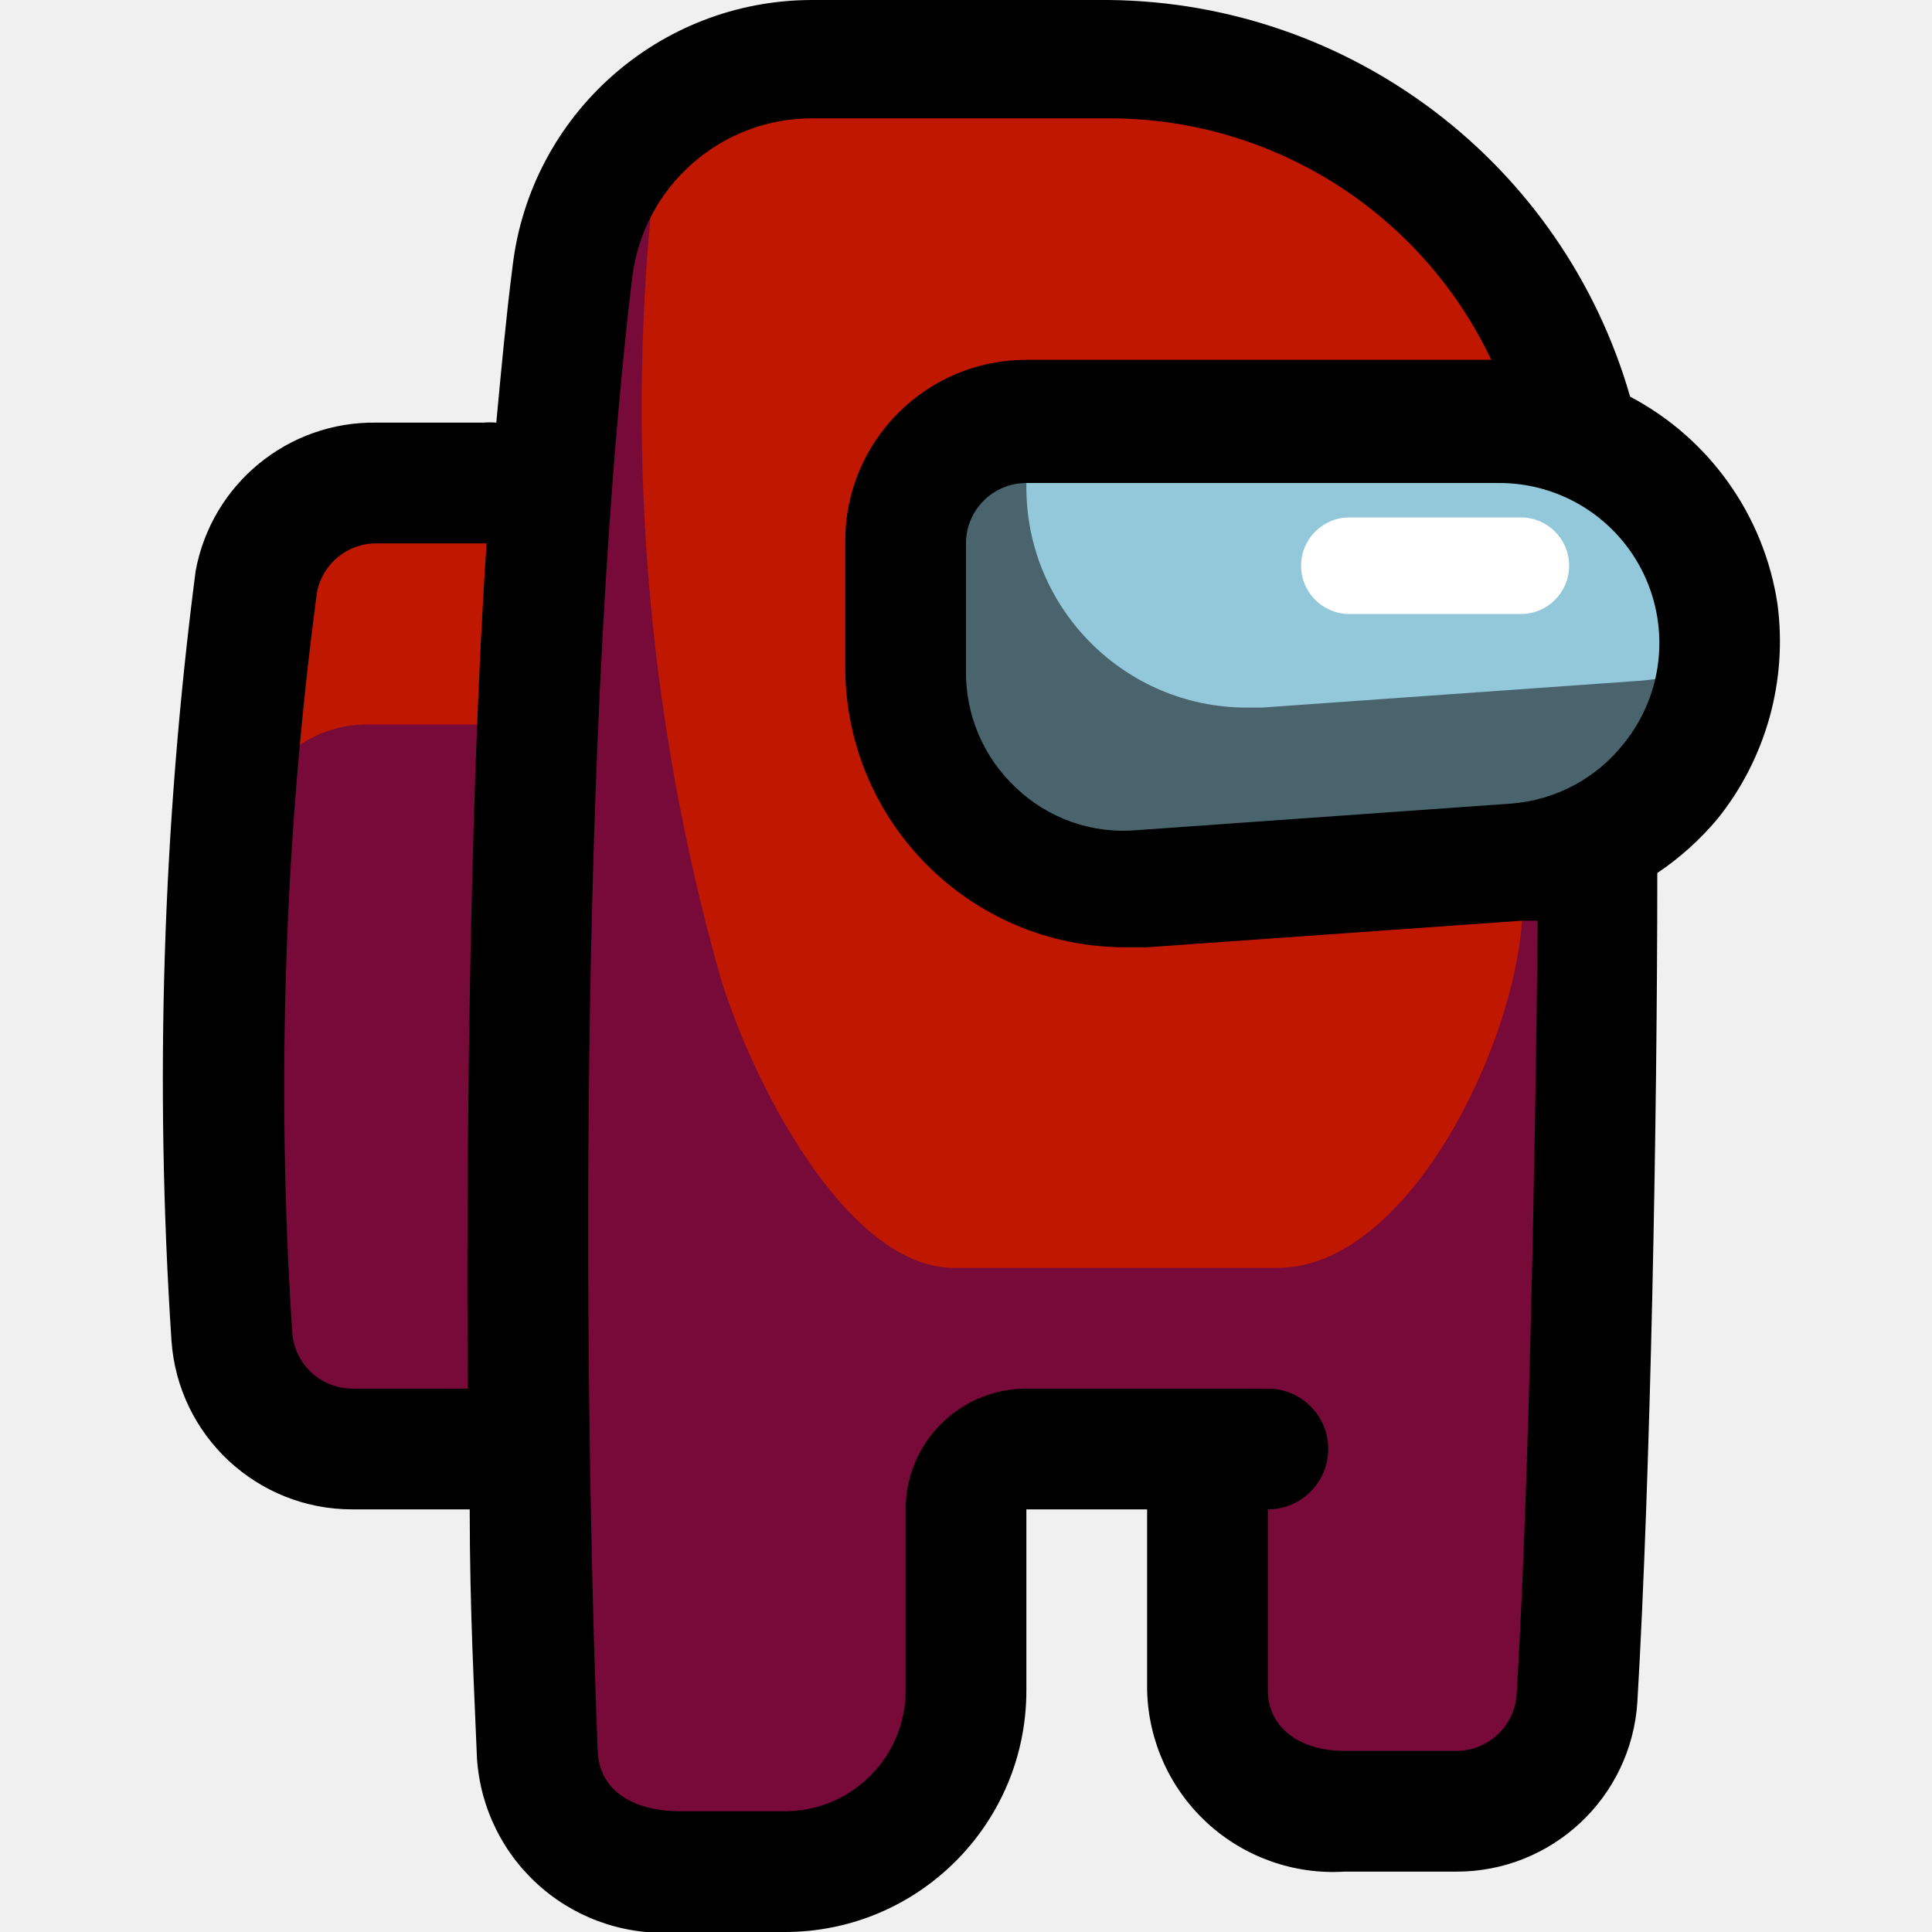
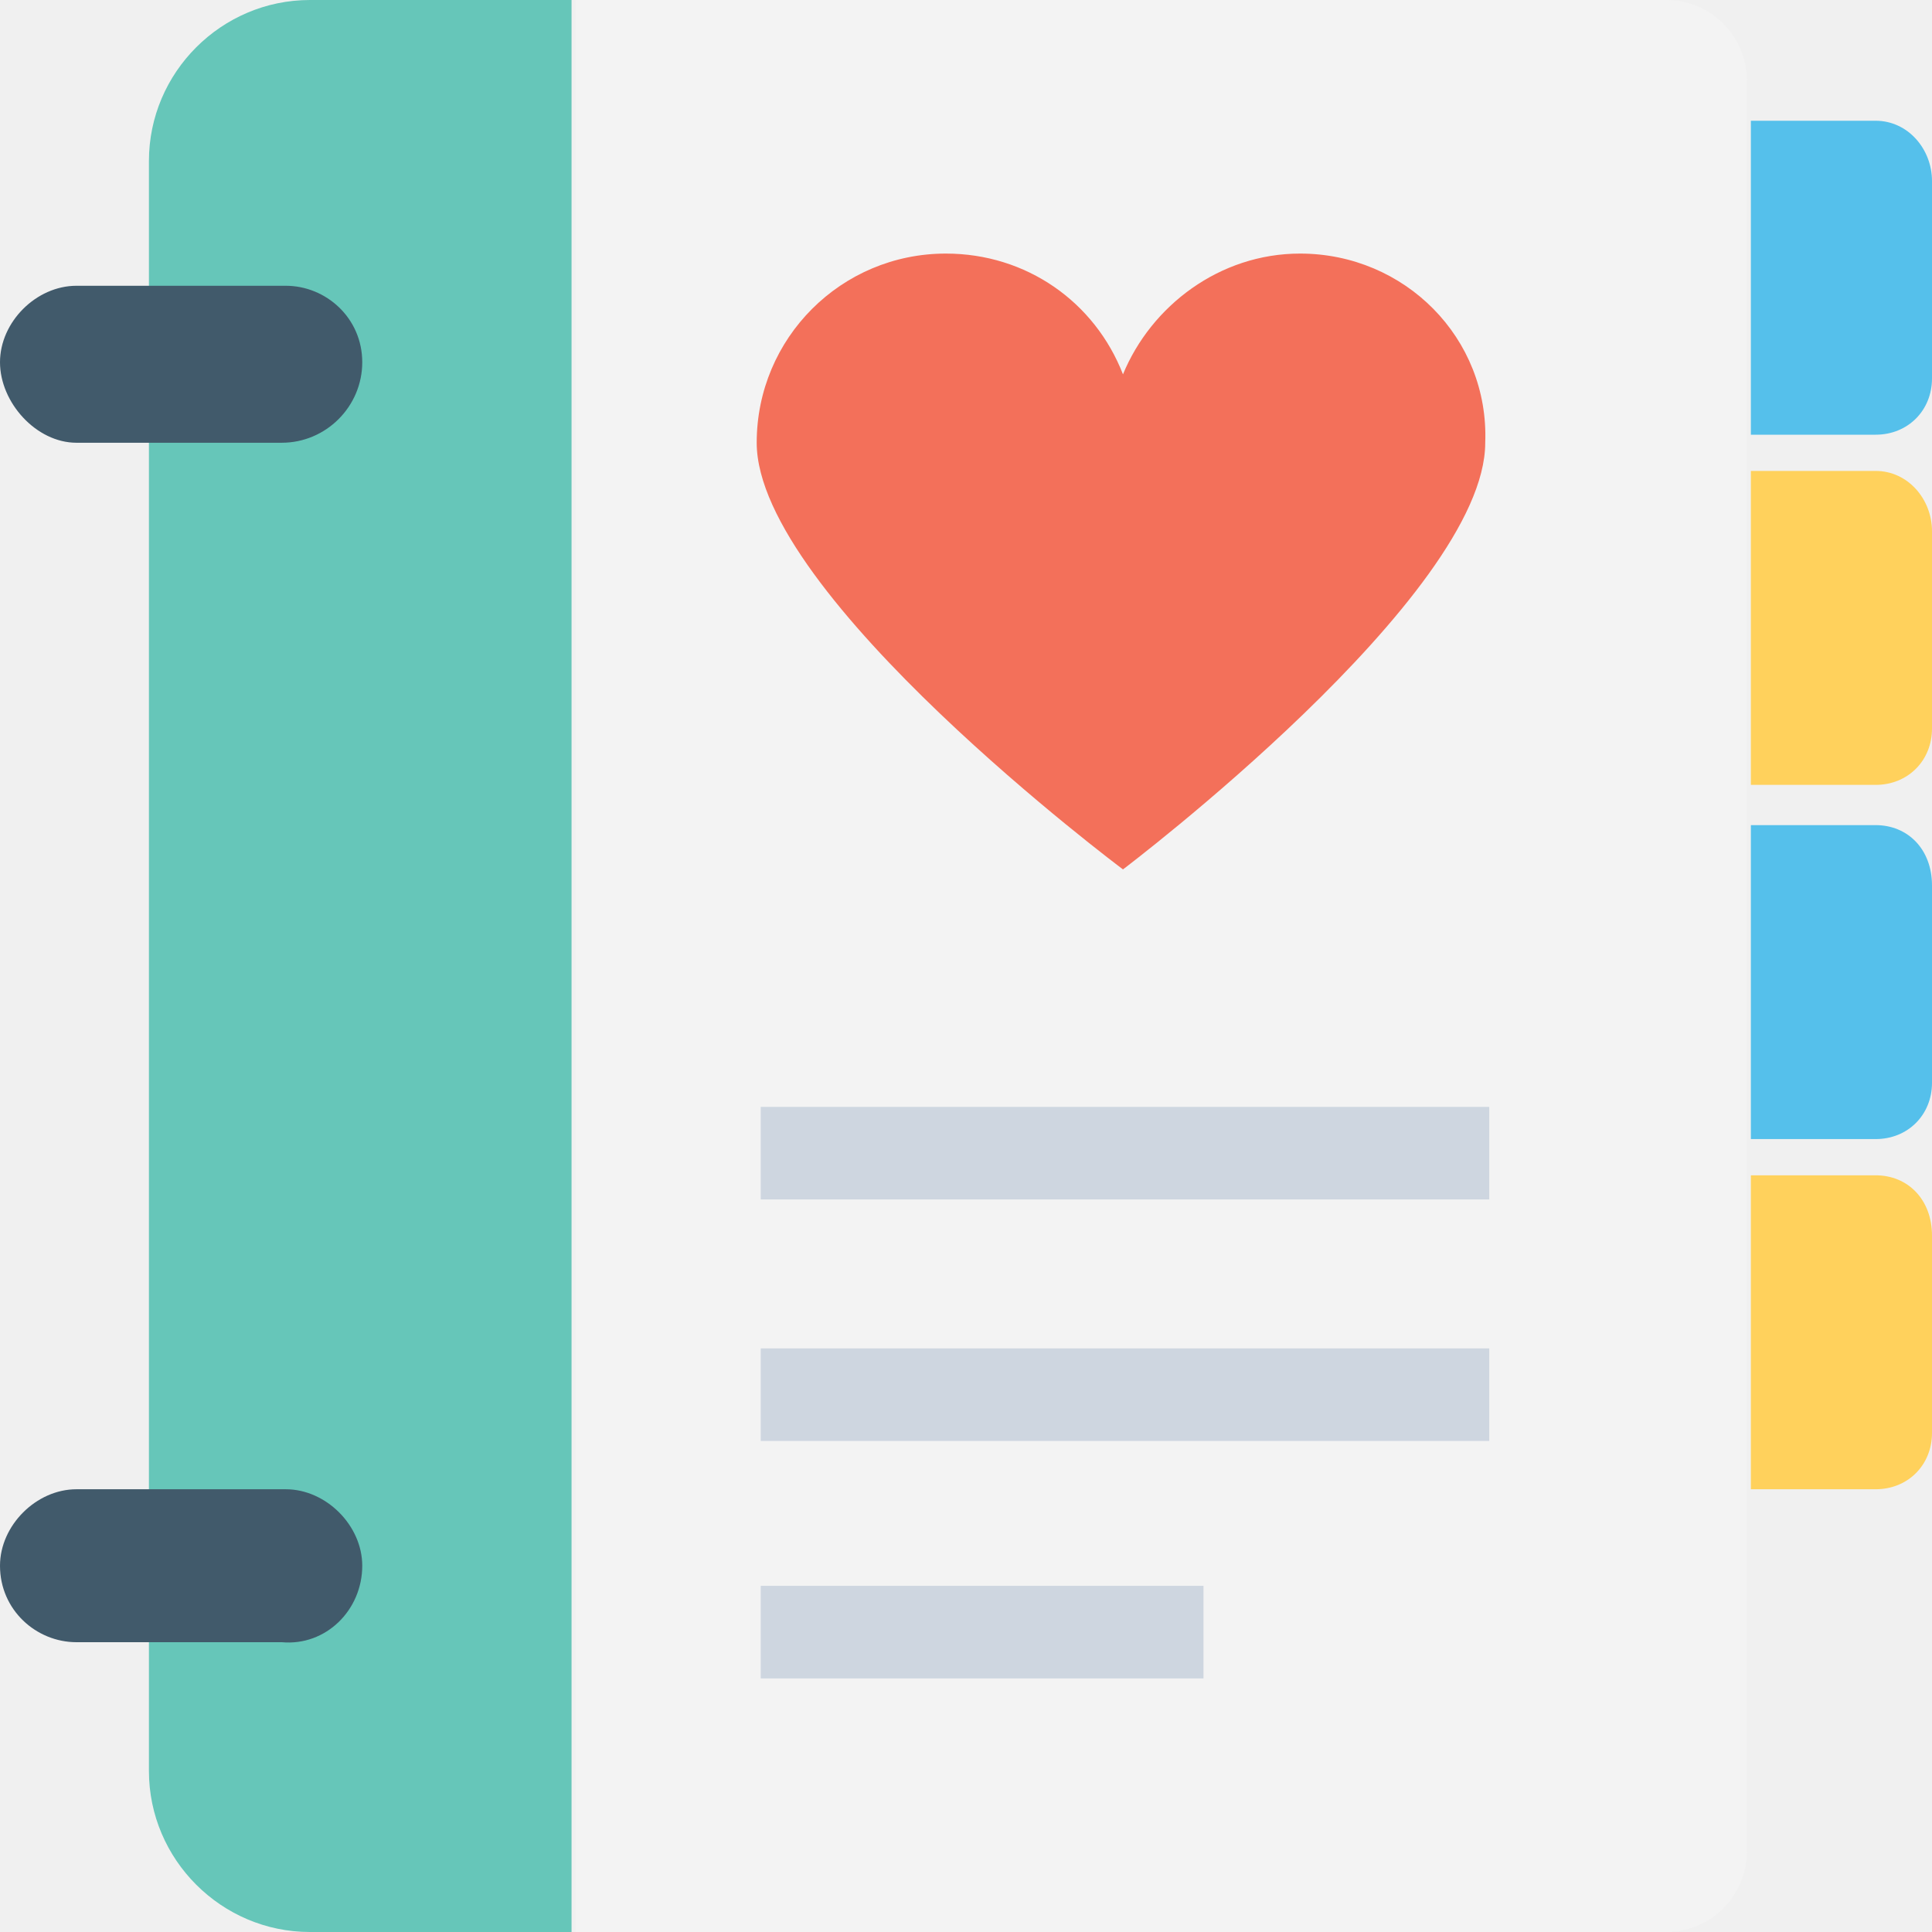
- <svg xmlns="http://www.w3.org/2000/svg" viewBox="0 0 32 32">
-   <g id="among_us_9" data-name="among us 9">
-     <path d="M11.27,31A2.11,2.11,0,0,1,8.9,29.08c-.16-4-.42-16.18.58-24.55a4,4,0,0,1,4-3.53h4.93a8,8,0,0,1,8,7.73c.16,5.88.08,13.89-.25,19.4a2,2,0,0,1-2,1.87H22.27A2.07,2.07,0,0,1,20,28V24H16v4a3,3,0,0,1-3,3Z" fill="#770a39" />
-     <path d="M9.13,8v.11C9,9.27,9,10.47,8.91,11.72c-.15,3.11-.2,8.54-.15,12.26l-.1,0H5.84a2,2,0,0,1-2-1.87,77.13,77.13,0,0,1,.06-9.76c.09-1,.21-1.88.37-2.73A2,2,0,0,1,6.24,8H9.09Z" fill="#770a39" />
-     <path d="M9.13,8v.11C9,9.27,9,10.47,8.91,11.72c0,.09,0,.18,0,.28H6.11a2,2,0,0,0-2,1.64c-.16.85-.28,1.77-.37,2.73,0,.22,0,2.44,0,2.66,0-1.62,0-5.19.18-6.66.09-1,.21-1.88.37-2.73A2,2,0,0,1,6.24,8H9.09Z" fill="#c01701" />
-     <path d="M21.16,21H15.8c-1.8,0-3.39-3.17-3.89-4.89A34.61,34.61,0,0,1,10.86,2.77,1,1,0,0,1,11.79,2c1.67-.66,4.31-.64,7.13-.48a6.29,6.29,0,0,1,6.69,6.62l-.4,7.08C25.09,17.32,23.32,21,21.16,21Z" fill="#c01701" />
-     <path d="M28.48,10.9a3.76,3.76,0,0,1-.8,2,3.62,3.62,0,0,1-2.58,1.35l-6.2.44h-.26A3.65,3.65,0,0,1,15,11.09V9a2,2,0,0,1,2-2h7.84a3.67,3.67,0,0,1,3.61,3.12A4.07,4.07,0,0,1,28.48,10.9Z" fill="#4a646d" />
-     <path d="M28.48,10.9a3.42,3.42,0,0,1-1.38.38l-6.2.44h-.26A3.65,3.65,0,0,1,17,8.09V7h7.84a3.67,3.67,0,0,1,3.61,3.12A4.07,4.07,0,0,1,28.48,10.9Z" fill="#93c8da" />
-     <rect x="21.55" y="8.57" width="4.44" height="1.6" rx="0.8" fill="#fff" />
-     <path d="M29.44,10A4.67,4.67,0,0,0,27,6.57,9.08,9.08,0,0,0,18.37,0H13.44A5,5,0,0,0,8.49,4.41C8.38,5.27,8.3,6.15,8.22,7A1.43,1.43,0,0,0,8,7H6.24a3,3,0,0,0-3,2.46A65.54,65.54,0,0,0,2.84,22.2a3,3,0,0,0,3,2.8H7.78c0,1.69.08,3.1.12,4.12A3.09,3.09,0,0,0,11.27,32H13a4,4,0,0,0,4-4V25h2v3a3.08,3.08,0,0,0,3.27,3h1.85a3,3,0,0,0,3-2.81c.22-3.75.33-9.69.33-13.73a4.79,4.79,0,0,0,1-.9A4.7,4.7,0,0,0,29.44,10ZM5.84,23a1,1,0,0,1-1-.94A62.15,62.15,0,0,1,5.25,9.81a1,1,0,0,1,1-.81H8.06c-.29,4.22-.34,10.5-.31,14Zm19.28,5.07a1,1,0,0,1-1,.93H22.27c-.76,0-1.27-.4-1.27-1V25a1,1,0,0,0,0-2H17a2,2,0,0,0-2,2v3a2,2,0,0,1-2,2H11.27c-.82,0-1.35-.37-1.37-1-.16-3.95-.43-16,.57-24.39a3,3,0,0,1,3-2.65h4.93a7,7,0,0,1,6.3,4H17a3,3,0,0,0-3,3v2.09a4.64,4.64,0,0,0,4.64,4.64H19l6.2-.44.27,0C25.43,19,25.33,24.6,25.12,28.07ZM26.9,12.31a2.63,2.63,0,0,1-1.87,1l-6.2.44a2.57,2.57,0,0,1-2-.7A2.61,2.61,0,0,1,16,11.09V9a1,1,0,0,1,1-1h7.84a2.65,2.65,0,0,1,2.06,4.31Z" />
+ <svg xmlns="http://www.w3.org/2000/svg" version="1.1" id="Capa_1" x="0px" y="0px" viewBox="0 0 512 512" style="enable-background:new 0 0 512 512;" xml:space="preserve">
+   <path style="fill:#F3F3F3;" d="M462.933,21.333v469.333c0,11.733-9.6,21.333-21.333,21.333H152.533V0H441.6  C453.333,0,462.933,9.6,462.933,21.333z" />
+   <path style="fill:#66C6B9;" d="M152.533,0h-70.4C58.667,0,39.467,19.2,39.467,42.667v426.667c0,23.467,19.2,42.667,42.667,42.667  h69.333V0H152.533z" />
+   <g>
+     <path style="fill:#415A6B;" d="M20.267,117.333h54.4C86.4,117.333,96,107.733,96,96s-9.6-20.267-20.267-20.267H20.267   C9.6,75.733,0,85.333,0,96S9.6,117.333,20.267,117.333z" />
+     <path style="fill:#415A6B;" d="M75.733,394.667H20.267C9.6,394.667,0,404.267,0,414.933C0,426.667,9.6,435.2,20.267,435.2h54.4   C86.4,436.267,96,426.667,96,414.933C96,404.267,86.4,394.667,75.733,394.667z" />
  </g>
+   <path style="fill:#55C0EB;" d="M497.067,32H464v83.2h33.067c8.533,0,14.933-6.4,14.933-14.933V48C512,39.467,505.6,32,497.067,32z" />
+   <path style="fill:#FFD15C;" d="M497.067,124.8H464V208h33.067C505.6,208,512,201.6,512,193.067V140.8  C512,132.267,505.6,124.8,497.067,124.8z" />
+   <path style="fill:#55C0EB;" d="M497.067,218.667H464v83.2h33.067c8.533,0,14.933-6.4,14.933-14.933v-52.267  C512,225.067,505.6,218.667,497.067,218.667z" />
+   <path style="fill:#FFD15C;" d="M497.067,311.467H464v83.2h33.067c8.533,0,14.933-6.4,14.933-14.933v-52.267  C512,317.867,505.6,311.467,497.067,311.467z" />
+   <g>
+     <rect x="201.6" y="293.333" style="fill:#CED6E0;" width="193.067" height="24.533" />
+     <rect x="201.6" y="357.333" style="fill:#CED6E0;" width="193.067" height="24.533" />
+     <rect x="201.6" y="420.267" style="fill:#CED6E0;" width="117.333" height="24.533" />
+   </g>
+   <path style="fill:#F3705A;" d="M344.533,67.2c-21.333,0-39.467,13.867-46.933,32c-7.467-19.2-25.6-32-46.933-32  c-27.733,0-50.133,22.4-50.133,50.133c0,40.533,97.067,113.067,97.067,113.067s96-72.533,96-113.067  C394.667,89.6,372.267,67.2,344.533,67.2z" />
+   <g>
+ </g>
+   <g>
+ </g>
+   <g>
+ </g>
+   <g>
+ </g>
+   <g>
+ </g>
+   <g>
+ </g>
+   <g>
+ </g>
+   <g>
+ </g>
+   <g>
+ </g>
+   <g>
+ </g>
+   <g>
+ </g>
+   <g>
+ </g>
+   <g>
+ </g>
+   <g>
+ </g>
+   <g>
+ </g>
</svg>
